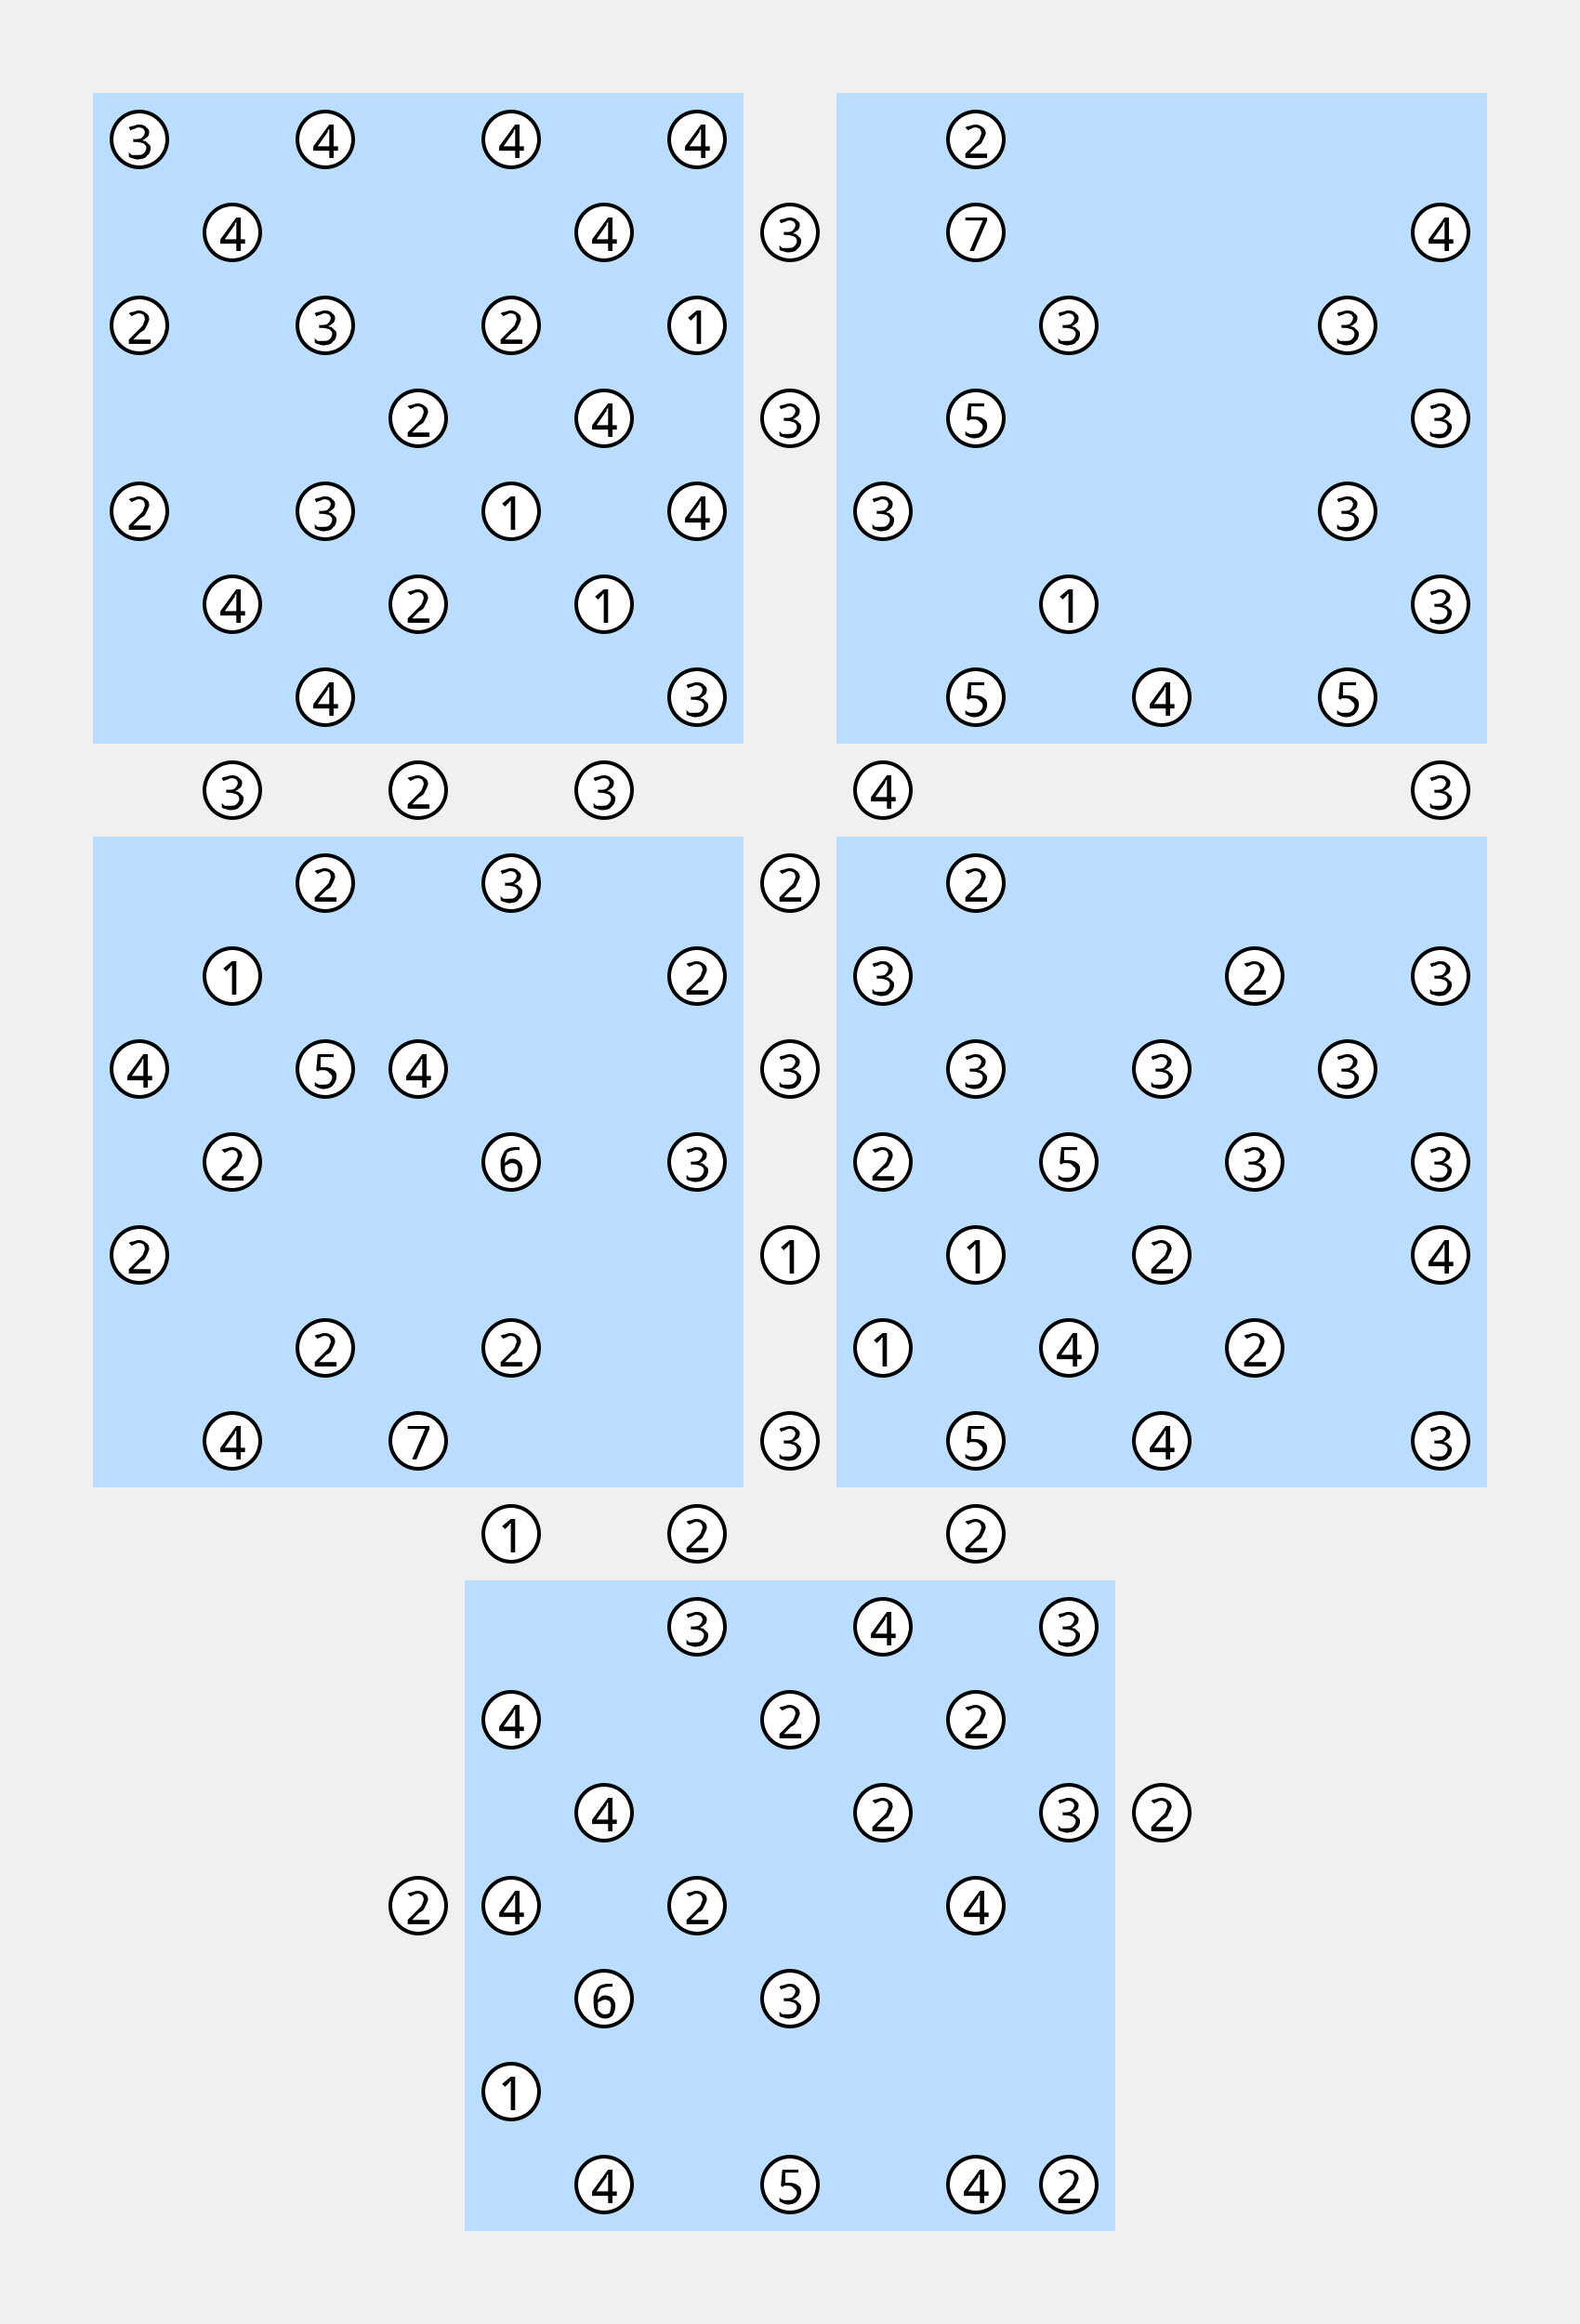
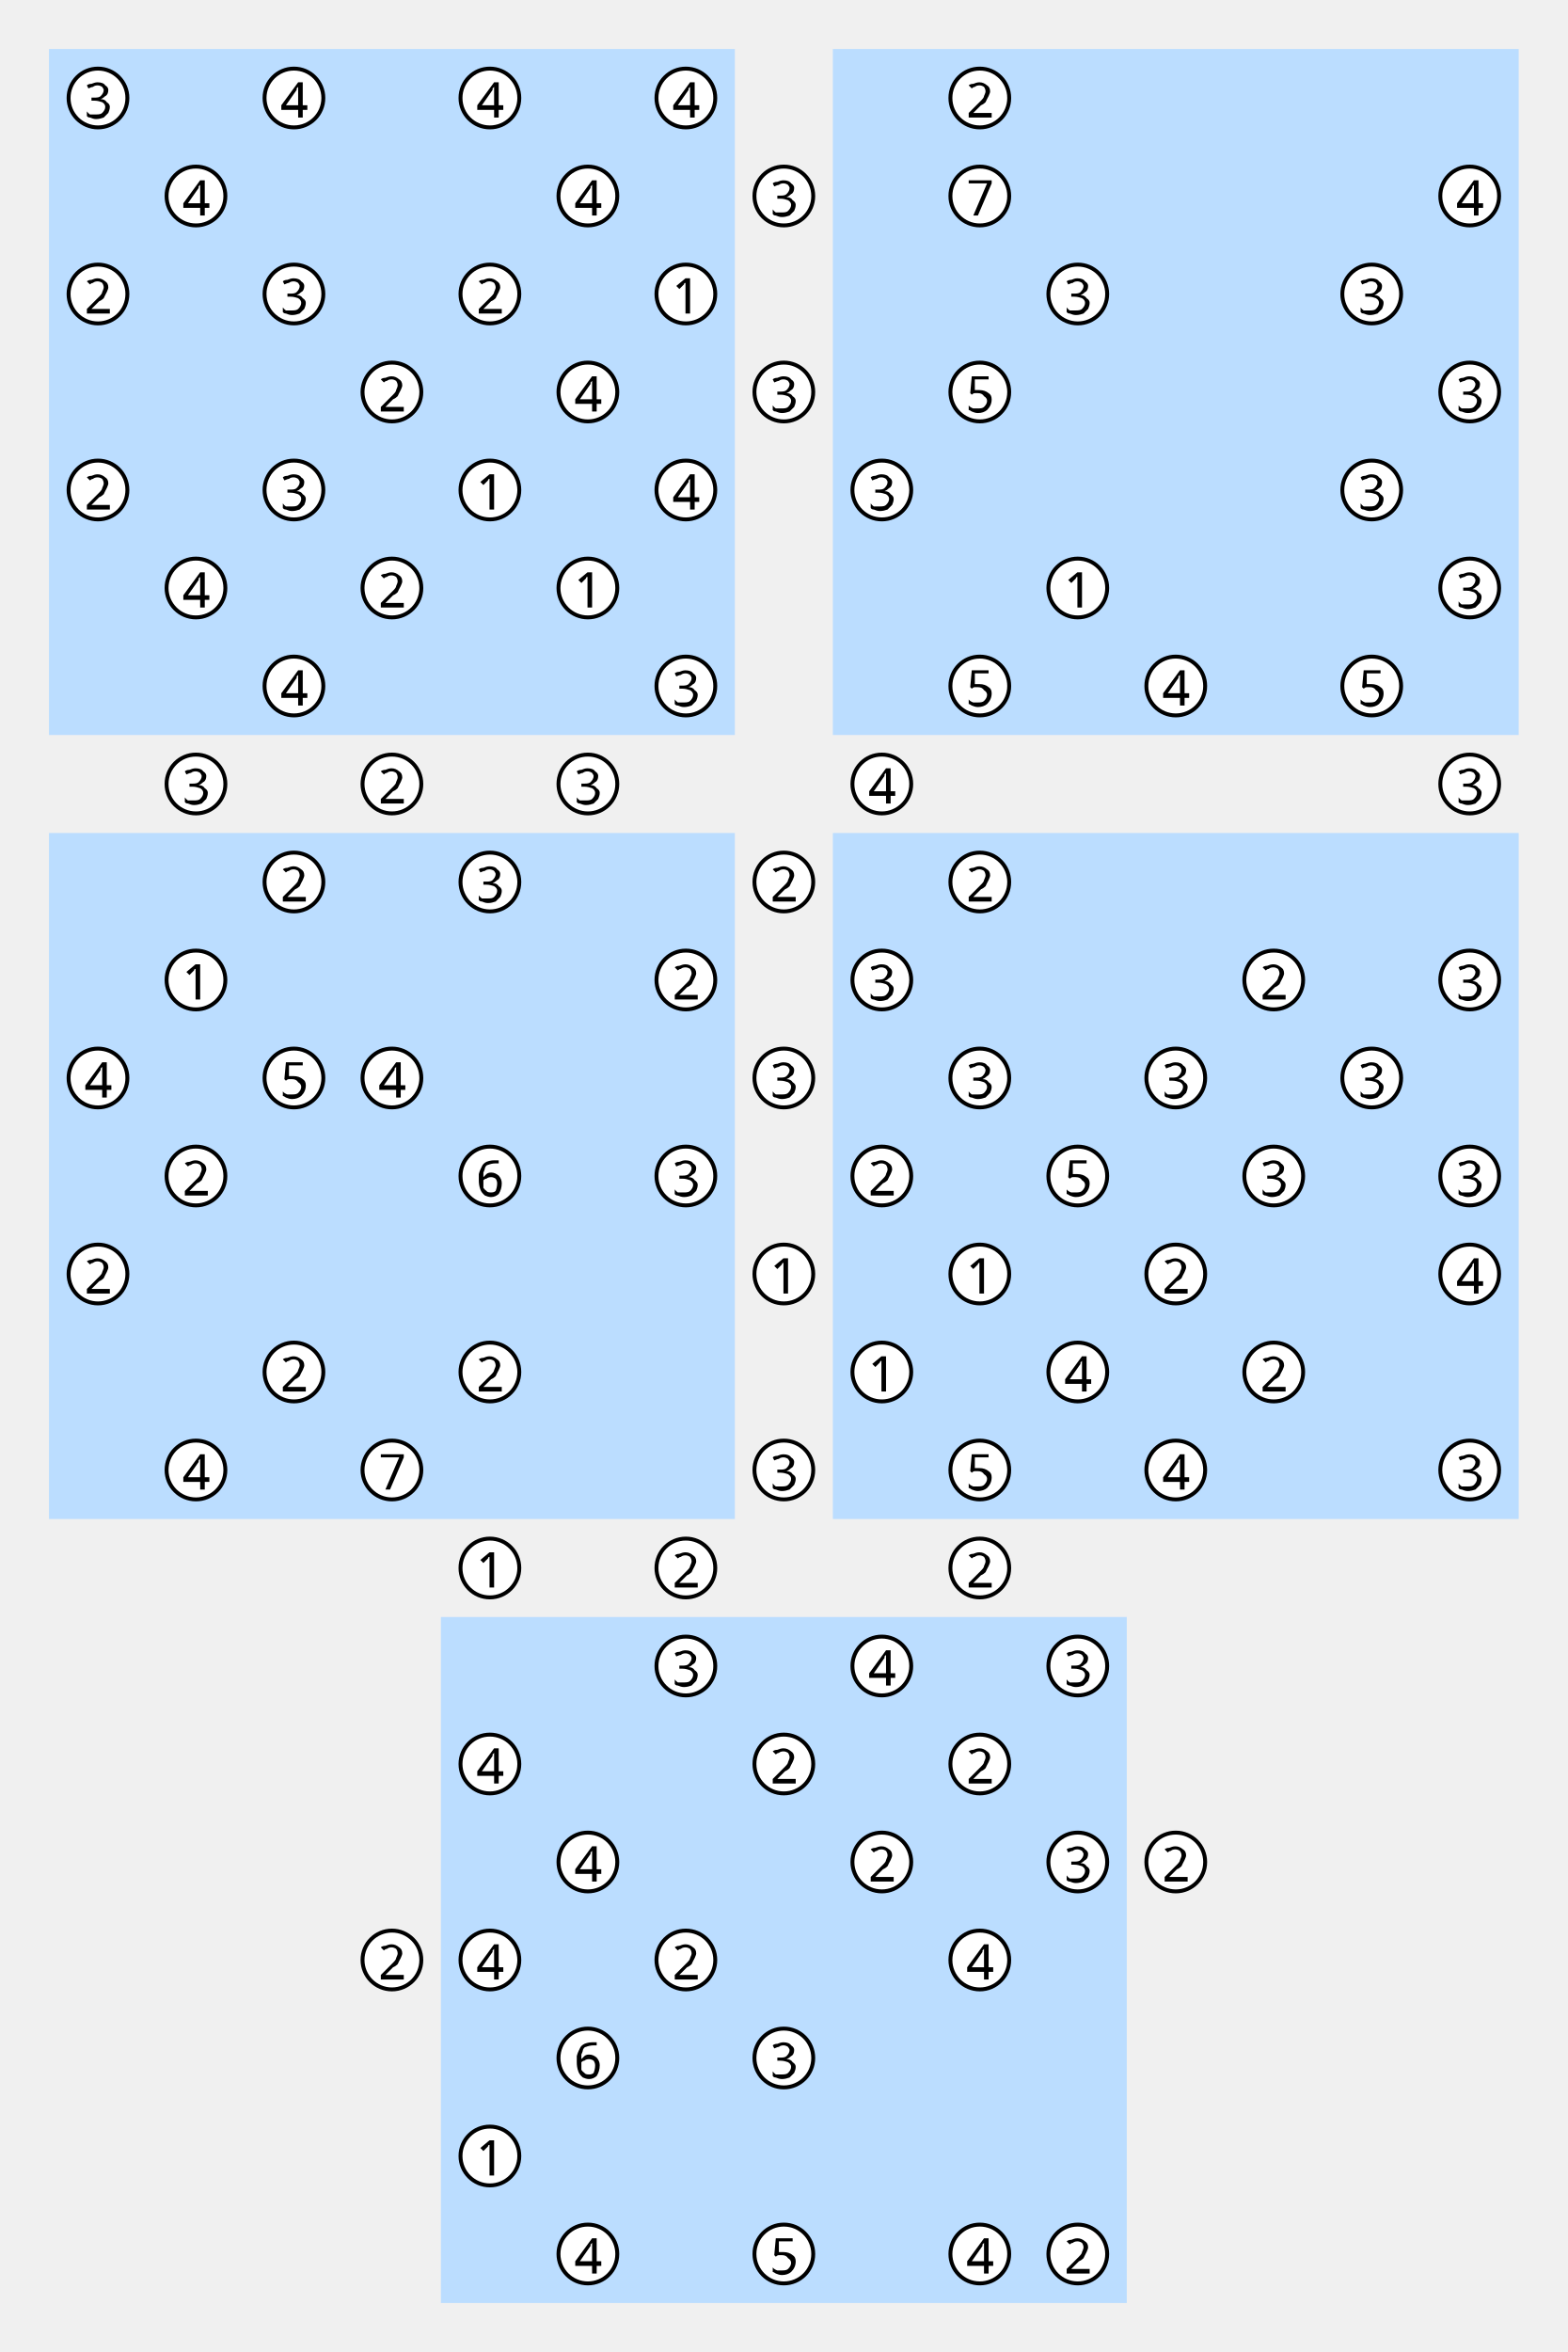
- <svg xmlns="http://www.w3.org/2000/svg" viewBox="-1.5 -1.5 17 25" fill="none" stroke="black" stroke-width=".04" font-size=".5" font-family="Presquire" text-anchor="middle">
+ <svg xmlns="http://www.w3.org/2000/svg" viewBox="-1 -1 16 24" fill="none" stroke="black" stroke-width=".04" font-size=".5" font-family="Presquire" text-anchor="middle">
  <rect stroke="none" fill="#bdf" x="-.5" y="-.5" width="7" height="7" />
  <rect stroke="none" fill="#bdf" x="7.5" y="-.5" width="7" height="7" />
  <rect stroke="none" fill="#bdf" x="-.5" y="7.5" width="7" height="7" />
  <rect stroke="none" fill="#bdf" x="7.5" y="7.5" width="7" height="7" />
  <rect stroke="none" fill="#bdf" x="3.5" y="15.5" width="7" height="7" />
  <circle fill="white" cx="9" cy="0" r=".3" />
  <text x="9" y="0.2" stroke="none" fill="black">2</text>
  <circle fill="white" cx="6" cy="0" r=".3" />
  <text x="6" y="0.2" stroke="none" fill="black">4</text>
  <circle fill="white" cx="4" cy="0" r=".3" />
  <text x="4" y="0.2" stroke="none" fill="black">4</text>
  <circle fill="white" cx="6" cy="2" r=".3" />
  <text x="6" y="2.2" stroke="none" fill="black">1</text>
  <circle fill="white" cx="2" cy="0" r=".3" />
  <text x="2" y="0.2" stroke="none" fill="black">4</text>
  <circle fill="white" cx="0" cy="0" r=".3" />
  <text x="0" y="0.2" stroke="none" fill="black">3</text>
  <circle fill="white" cx="0" cy="2" r=".3" />
  <text x="0" y="2.2" stroke="none" fill="black">2</text>
  <circle fill="white" cx="14" cy="1" r=".3" />
  <text x="14" y="1.2" stroke="none" fill="black">4</text>
  <circle fill="white" cx="9" cy="1" r=".3" />
  <text x="9" y="1.2" stroke="none" fill="black">7</text>
  <circle fill="white" cx="14" cy="3" r=".3" />
  <text x="14" y="3.2" stroke="none" fill="black">3</text>
  <circle fill="white" cx="7" cy="1" r=".3" />
  <text x="7" y="1.2" stroke="none" fill="black">3</text>
  <circle fill="white" cx="9" cy="3" r=".3" />
  <text x="9" y="3.2" stroke="none" fill="black">5</text>
  <circle fill="white" cx="7" cy="3" r=".3" />
  <text x="7" y="3.2" stroke="none" fill="black">3</text>
  <circle fill="white" cx="5" cy="1" r=".3" />
  <text x="5" y="1.2" stroke="none" fill="black">4</text>
  <circle fill="white" cx="1" cy="1" r=".3" />
  <text x="1" y="1.2" stroke="none" fill="black">4</text>
  <circle fill="white" cx="5" cy="3" r=".3" />
  <text x="5" y="3.2" stroke="none" fill="black">4</text>
  <circle fill="white" cx="1" cy="5" r=".3" />
  <text x="1" y="5.2" stroke="none" fill="black">4</text>
  <circle fill="white" cx="13" cy="2" r=".3" />
  <text x="13" y="2.2" stroke="none" fill="black">3</text>
  <circle fill="white" cx="10" cy="2" r=".3" />
  <text x="10" y="2.2" stroke="none" fill="black">3</text>
  <circle fill="white" cx="13" cy="4" r=".3" />
  <text x="13" y="4.2" stroke="none" fill="black">3</text>
  <circle fill="white" cx="10" cy="5" r=".3" />
  <text x="10" y="5.2" stroke="none" fill="black">1</text>
  <circle fill="white" cx="4" cy="2" r=".3" />
  <text x="4" y="2.2" stroke="none" fill="black">2</text>
  <circle fill="white" cx="2" cy="2" r=".3" />
  <text x="2" y="2.2" stroke="none" fill="black">3</text>
  <circle fill="white" cx="2" cy="4" r=".3" />
  <text x="2" y="4.2" stroke="none" fill="black">3</text>
  <circle fill="white" cx="0" cy="4" r=".3" />
  <text x="0" y="4.2" stroke="none" fill="black">2</text>
  <circle fill="white" cx="14" cy="5" r=".3" />
  <text x="14" y="5.2" stroke="none" fill="black">3</text>
  <circle fill="white" cx="9" cy="6" r=".3" />
  <text x="9" y="6.2" stroke="none" fill="black">5</text>
  <circle fill="white" cx="3" cy="3" r=".3" />
  <text x="3" y="3.2" stroke="none" fill="black">2</text>
  <circle fill="white" cx="3" cy="5" r=".3" />
  <text x="3" y="5.2" stroke="none" fill="black">2</text>
  <circle fill="white" cx="13" cy="6" r=".3" />
  <text x="13" y="6.2" stroke="none" fill="black">5</text>
  <circle fill="white" cx="8" cy="4" r=".3" />
  <text x="8" y="4.2" stroke="none" fill="black">3</text>
  <circle fill="white" cx="6" cy="4" r=".3" />
  <text x="6" y="4.2" stroke="none" fill="black">4</text>
  <circle fill="white" cx="8" cy="7" r=".3" />
  <text x="8" y="7.2" stroke="none" fill="black">4</text>
  <circle fill="white" cx="4" cy="4" r=".3" />
  <text x="4" y="4.2" stroke="none" fill="black">1</text>
  <circle fill="white" cx="6" cy="6" r=".3" />
  <text x="6" y="6.2" stroke="none" fill="black">3</text>
  <circle fill="white" cx="2" cy="6" r=".3" />
  <text x="2" y="6.2" stroke="none" fill="black">4</text>
  <circle fill="white" cx="0" cy="10" r=".3" />
  <text x="0" y="10.2" stroke="none" fill="black">4</text>
  <circle fill="white" cx="14" cy="7" r=".3" />
  <text x="14" y="7.2" stroke="none" fill="black">3</text>
  <circle fill="white" cx="5" cy="5" r=".3" />
  <text x="5" y="5.2" stroke="none" fill="black">1</text>
  <circle fill="white" cx="1" cy="7" r=".3" />
  <text x="1" y="7.2" stroke="none" fill="black">3</text>
  <circle fill="white" cx="11" cy="6" r=".3" />
  <text x="11" y="6.2" stroke="none" fill="black">4</text>
  <circle fill="white" cx="13" cy="10" r=".3" />
  <text x="13" y="10.2" stroke="none" fill="black">3</text>
  <circle fill="white" cx="9" cy="8" r=".3" />
  <text x="9" y="8.2" stroke="none" fill="black">2</text>
  <circle fill="white" cx="2" cy="8" r=".3" />
  <text x="2" y="8.2" stroke="none" fill="black">2</text>
  <circle fill="white" cx="14" cy="9" r=".3" />
  <text x="14" y="9.2" stroke="none" fill="black">3</text>
  <circle fill="white" cx="12" cy="9" r=".3" />
  <text x="12" y="9.2" stroke="none" fill="black">2</text>
  <circle fill="white" cx="5" cy="7" r=".3" />
  <text x="5" y="7.2" stroke="none" fill="black">3</text>
  <circle fill="white" cx="8" cy="9" r=".3" />
  <text x="8" y="9.2" stroke="none" fill="black">3</text>
  <circle fill="white" cx="3" cy="7" r=".3" />
  <text x="3" y="7.2" stroke="none" fill="black">2</text>
  <circle fill="white" cx="3" cy="10" r=".3" />
  <text x="3" y="10.2" stroke="none" fill="black">4</text>
  <circle fill="white" cx="1" cy="9" r=".3" />
  <text x="1" y="9.2" stroke="none" fill="black">1</text>
  <circle fill="white" cx="7" cy="8" r=".3" />
  <text x="7" y="8.2" stroke="none" fill="black">2</text>
  <circle fill="white" cx="4" cy="8" r=".3" />
  <text x="4" y="8.2" stroke="none" fill="black">3</text>
  <circle fill="white" cx="4" cy="11" r=".3" />
  <text x="4" y="11.2" stroke="none" fill="black">6</text>
  <circle fill="white" cx="2" cy="10" r=".3" />
  <text x="2" y="10.2" stroke="none" fill="black">5</text>
  <circle fill="white" cx="14" cy="11" r=".3" />
  <text x="14" y="11.2" stroke="none" fill="black">3</text>
  <circle fill="white" cx="6" cy="9" r=".3" />
  <text x="6" y="9.2" stroke="none" fill="black">2</text>
  <circle fill="white" cx="6" cy="11" r=".3" />
  <text x="6" y="11.2" stroke="none" fill="black">3</text>
  <circle fill="white" cx="3" cy="14" r=".3" />
  <text x="3" y="14.2" stroke="none" fill="black">7</text>
  <circle fill="white" cx="11" cy="10" r=".3" />
  <text x="11" y="10.2" stroke="none" fill="black">3</text>
  <circle fill="white" cx="9" cy="10" r=".3" />
  <text x="9" y="10.2" stroke="none" fill="black">3</text>
  <circle fill="white" cx="7" cy="10" r=".3" />
  <text x="7" y="10.2" stroke="none" fill="black">3</text>
  <circle fill="white" cx="7" cy="12" r=".3" />
  <text x="7" y="12.2" stroke="none" fill="black">1</text>
  <circle fill="white" cx="2" cy="13" r=".3" />
  <text x="2" y="13.2" stroke="none" fill="black">2</text>
  <circle fill="white" cx="0" cy="12" r=".3" />
  <text x="0" y="12.2" stroke="none" fill="black">2</text>
  <circle fill="white" cx="12" cy="11" r=".3" />
  <text x="12" y="11.2" stroke="none" fill="black">3</text>
  <circle fill="white" cx="10" cy="11" r=".3" />
  <text x="10" y="11.2" stroke="none" fill="black">5</text>
  <circle fill="white" cx="8" cy="11" r=".3" />
  <text x="8" y="11.2" stroke="none" fill="black">2</text>
  <circle fill="white" cx="8" cy="13" r=".3" />
  <text x="8" y="13.2" stroke="none" fill="black">1</text>
  <circle fill="white" cx="10" cy="13" r=".3" />
  <text x="10" y="13.2" stroke="none" fill="black">4</text>
  <circle fill="white" cx="4" cy="13" r=".3" />
  <text x="4" y="13.2" stroke="none" fill="black">2</text>
  <circle fill="white" cx="1" cy="11" r=".3" />
  <text x="1" y="11.2" stroke="none" fill="black">2</text>
  <circle fill="white" cx="1" cy="14" r=".3" />
  <text x="1" y="14.2" stroke="none" fill="black">4</text>
  <circle fill="white" cx="14" cy="12" r=".3" />
  <text x="14" y="12.2" stroke="none" fill="black">4</text>
  <circle fill="white" cx="11" cy="12" r=".3" />
  <text x="11" y="12.2" stroke="none" fill="black">2</text>
  <circle fill="white" cx="14" cy="14" r=".3" />
  <text x="14" y="14.2" stroke="none" fill="black">3</text>
  <circle fill="white" cx="12" cy="13" r=".3" />
  <text x="12" y="13.2" stroke="none" fill="black">2</text>
  <circle fill="white" cx="11" cy="14" r=".3" />
  <text x="11" y="14.2" stroke="none" fill="black">4</text>
  <circle fill="white" cx="9" cy="14" r=".3" />
  <text x="9" y="14.2" stroke="none" fill="black">5</text>
  <circle fill="white" cx="9" cy="12" r=".3" />
  <text x="9" y="12.2" stroke="none" fill="black">1</text>
  <circle fill="white" cx="7" cy="14" r=".3" />
  <text x="7" y="14.2" stroke="none" fill="black">3</text>
  <circle fill="white" cx="5" cy="18" r=".3" />
  <text x="5" y="18.2" stroke="none" fill="black">4</text>
  <circle fill="white" cx="5" cy="20" r=".3" />
  <text x="5" y="20.2" stroke="none" fill="black">6</text>
  <circle fill="white" cx="8" cy="18" r=".3" />
  <text x="8" y="18.2" stroke="none" fill="black">2</text>
  <circle fill="white" cx="6" cy="16" r=".3" />
  <text x="6" y="16.2" stroke="none" fill="black">3</text>
  <circle fill="white" cx="6" cy="15" r=".3" />
  <text x="6" y="15.2" stroke="none" fill="black">2</text>
  <circle fill="white" cx="9" cy="15" r=".3" />
  <text x="9" y="15.2" stroke="none" fill="black">2</text>
  <circle fill="white" cx="8" cy="16" r=".3" />
  <text x="8" y="16.2" stroke="none" fill="black">4</text>
  <circle fill="white" cx="5" cy="22" r=".3" />
  <text x="5" y="22.2" stroke="none" fill="black">4</text>
  <circle fill="white" cx="4" cy="19" r=".3" />
  <text x="4" y="19.2" stroke="none" fill="black">4</text>
  <circle fill="white" cx="4" cy="21" r=".3" />
  <text x="4" y="21.2" stroke="none" fill="black">1</text>
  <circle fill="white" cx="7" cy="20" r=".3" />
  <text x="7" y="20.2" stroke="none" fill="black">3</text>
  <circle fill="white" cx="4" cy="17" r=".3" />
  <text x="4" y="17.2" stroke="none" fill="black">4</text>
  <circle fill="white" cx="6" cy="19" r=".3" />
  <text x="6" y="19.2" stroke="none" fill="black">2</text>
  <circle fill="white" cx="9" cy="19" r=".3" />
  <text x="9" y="19.2" stroke="none" fill="black">4</text>
  <circle fill="white" cx="7" cy="22" r=".3" />
  <text x="7" y="22.2" stroke="none" fill="black">5</text>
  <circle fill="white" cx="7" cy="17" r=".3" />
  <text x="7" y="17.2" stroke="none" fill="black">2</text>
  <circle fill="white" cx="9" cy="17" r=".3" />
  <text x="9" y="17.2" stroke="none" fill="black">2</text>
  <circle fill="white" cx="10" cy="16" r=".3" />
  <text x="10" y="16.2" stroke="none" fill="black">3</text>
  <circle fill="white" cx="10" cy="18" r=".3" />
  <text x="10" y="18.2" stroke="none" fill="black">3</text>
  <circle fill="white" cx="11" cy="18" r=".3" />
  <text x="11" y="18.2" stroke="none" fill="black">2</text>
  <circle fill="white" cx="9" cy="22" r=".3" />
  <text x="9" y="22.2" stroke="none" fill="black">4</text>
  <circle fill="white" cx="10" cy="22" r=".3" />
  <text x="10" y="22.2" stroke="none" fill="black">2</text>
  <circle fill="white" cx="4" cy="15" r=".3" />
  <text x="4" y="15.2" stroke="none" fill="black">1</text>
  <circle fill="white" cx="3" cy="19" r=".3" />
  <text x="3" y="19.2" stroke="none" fill="black">2</text>
</svg>
